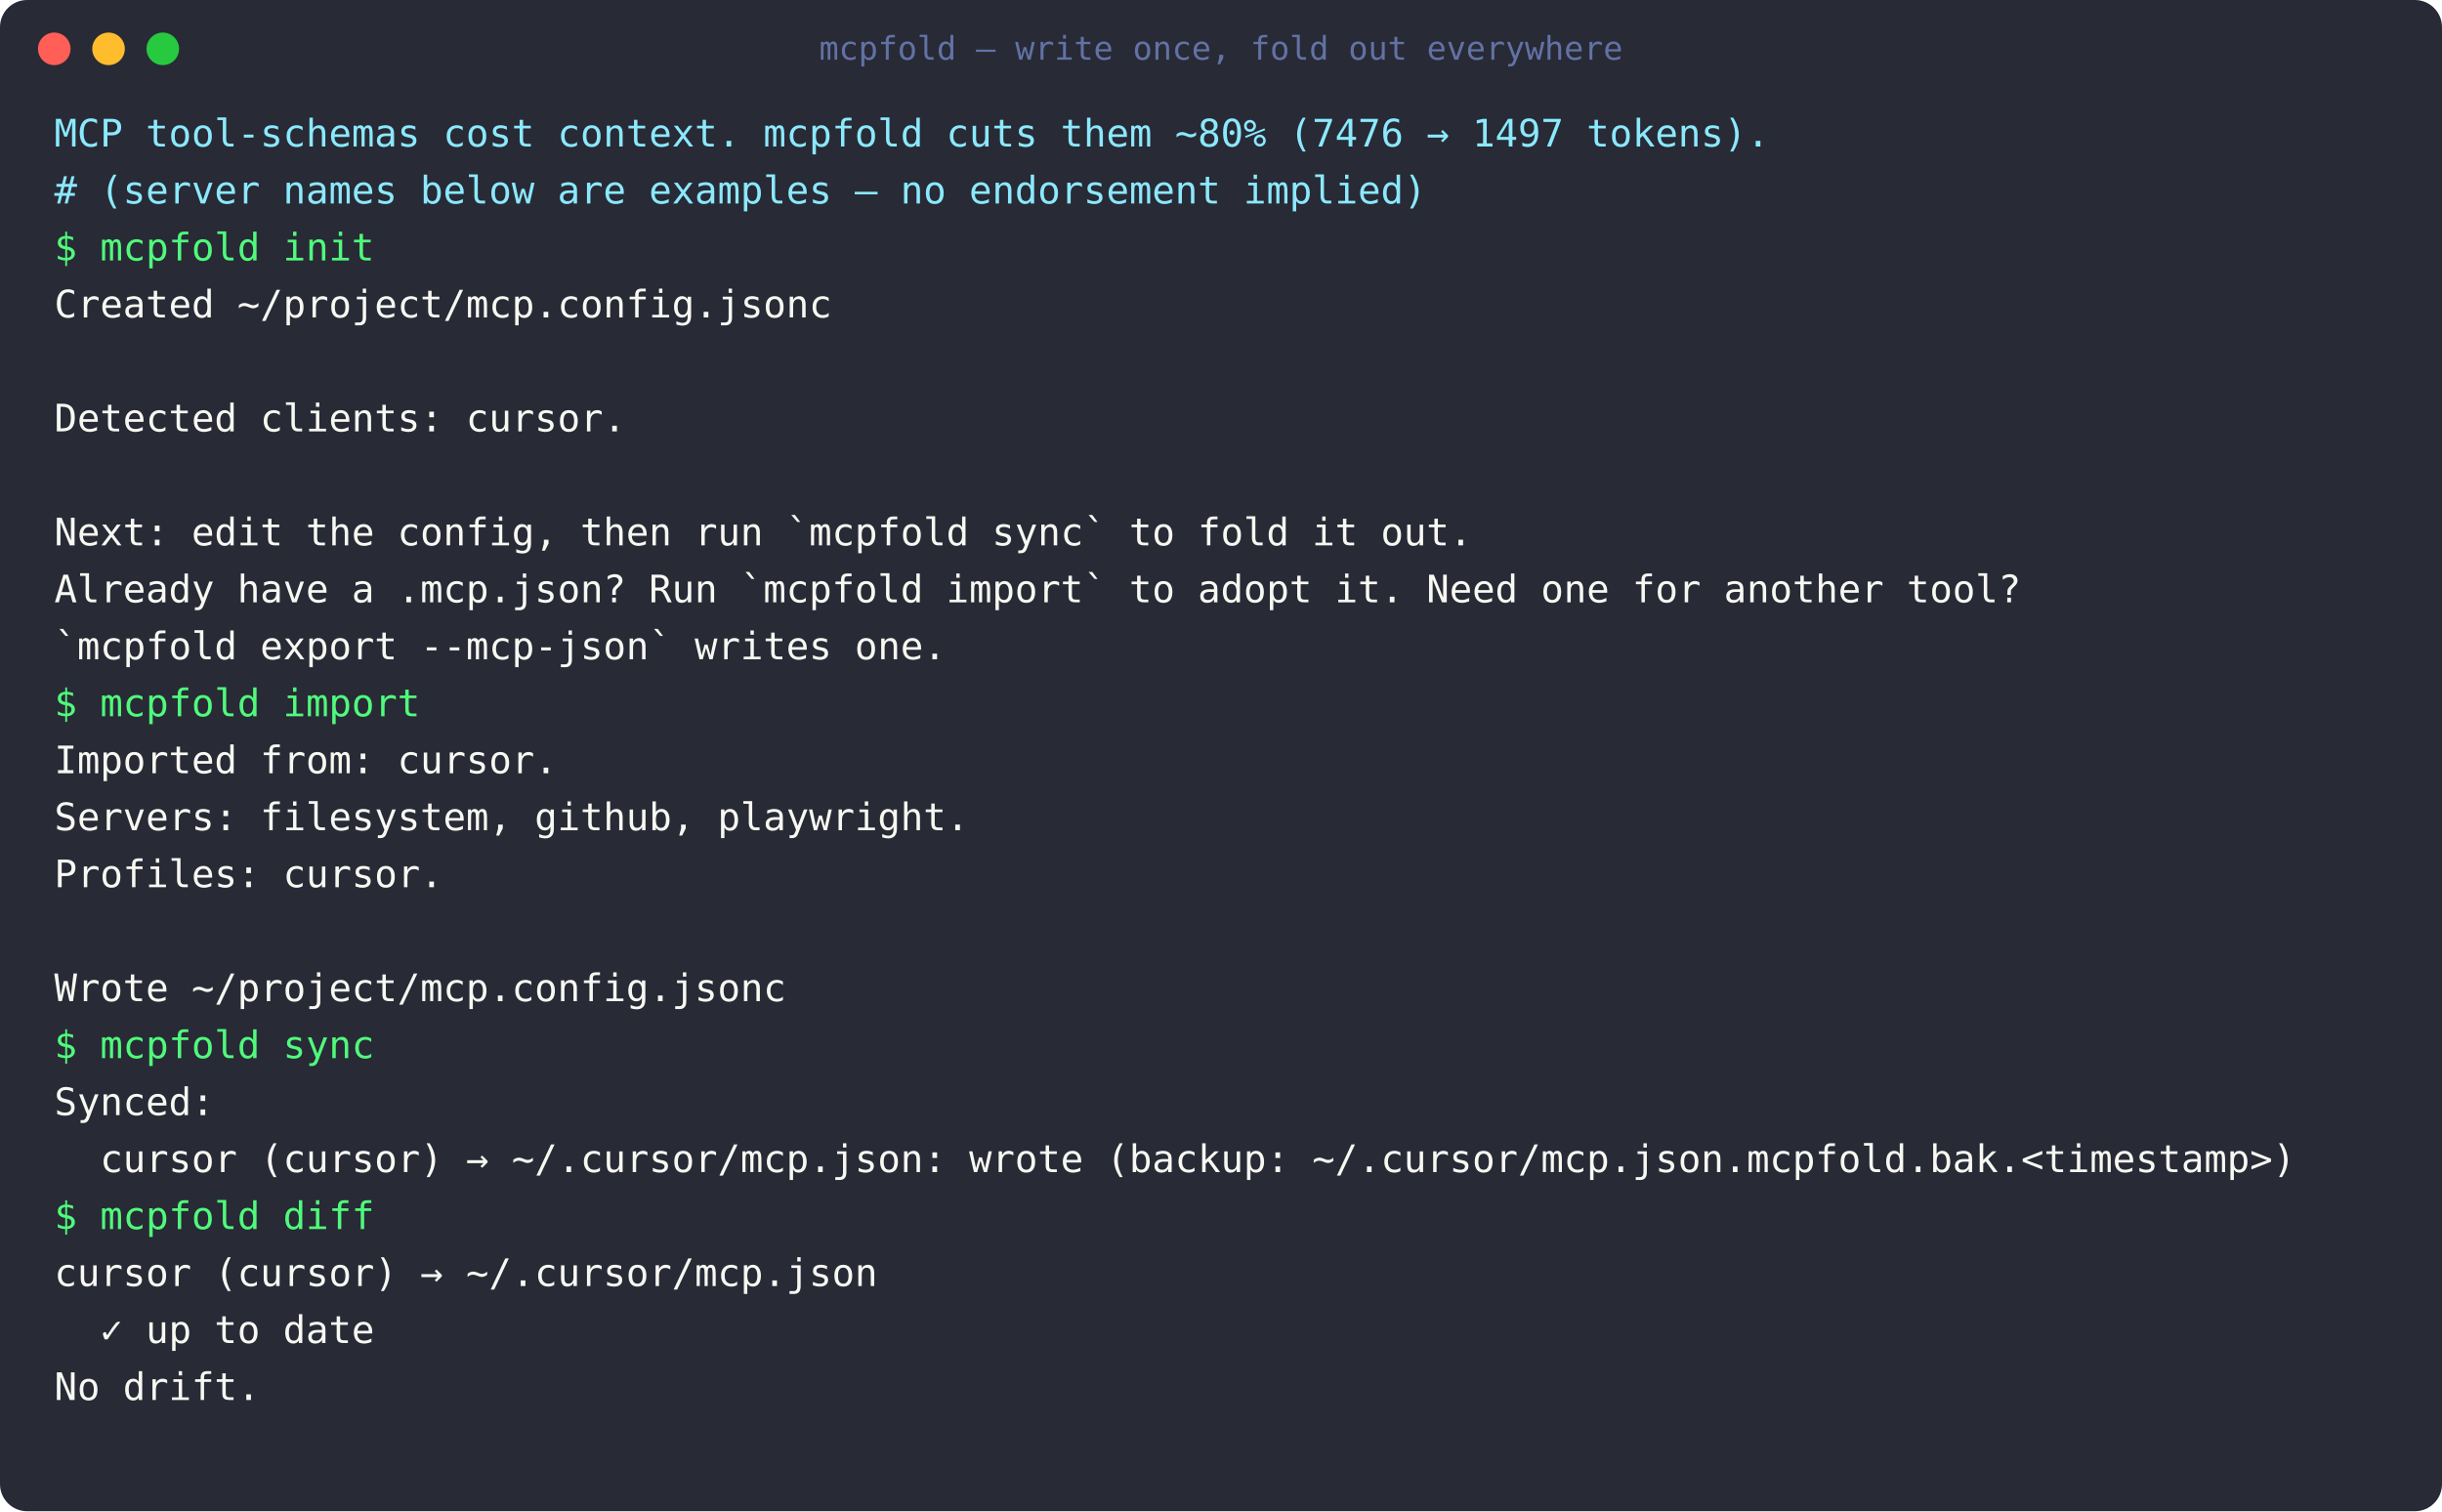
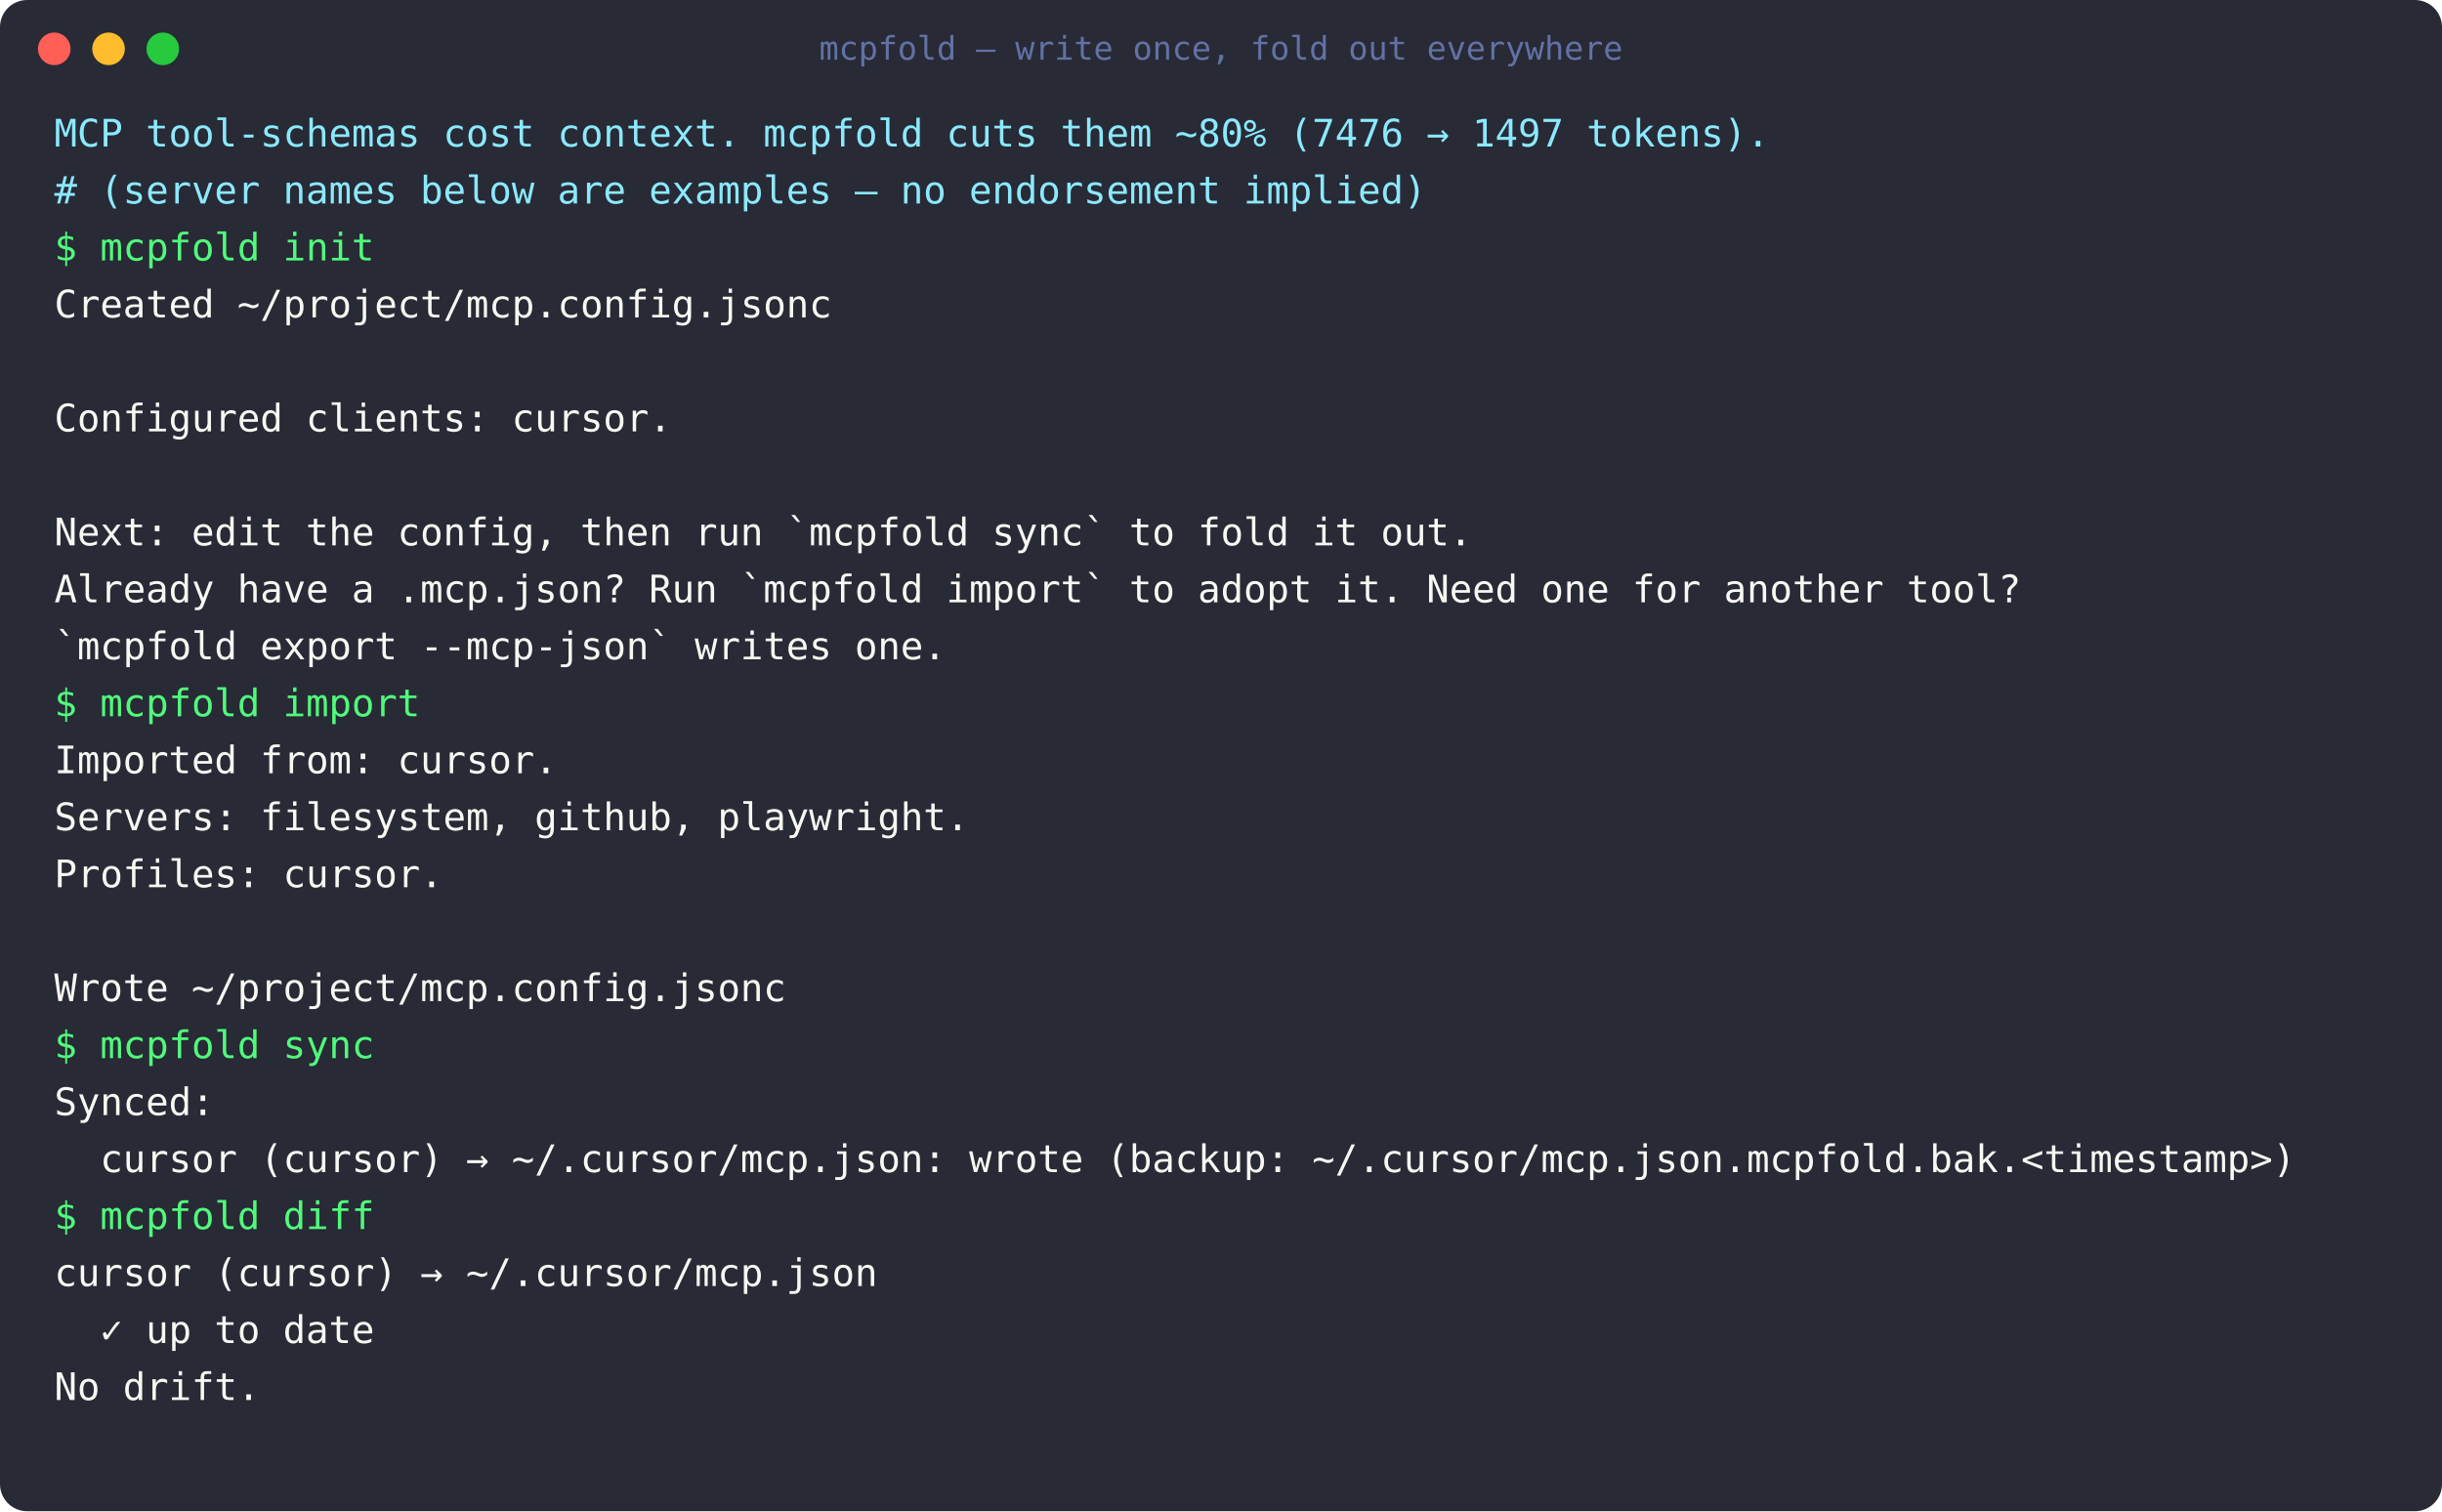
<svg xmlns="http://www.w3.org/2000/svg" width="900" height="557" viewBox="0 0 900 557" font-family="ui-monospace, SFMono-Regular, Menlo, Consolas, monospace" font-size="14">
  <rect width="900" height="557" rx="10" fill="#282a36" />
  <circle cx="20" cy="18" r="6" fill="#ff5f56" />
  <circle cx="40" cy="18" r="6" fill="#ffbd2e" />
  <circle cx="60" cy="18" r="6" fill="#27c93f" />
  <text x="450" y="22" fill="#6272a4" text-anchor="middle" font-size="12">mcpfold — write once, fold out everywhere</text>
  <text x="20" y="54" fill="#8be9fd" xml:space="preserve">MCP tool-schemas cost context. mcpfold cuts them ~80% (7476 → 1497 tokens).</text>
  <text x="20" y="75" fill="#8be9fd" xml:space="preserve"># (server names below are examples — no endorsement implied)</text>
  <text x="20" y="96" fill="#50fa7b" xml:space="preserve">$ mcpfold init</text>
  <text x="20" y="117" fill="#f8f8f2" xml:space="preserve">Created ~/project/mcp.config.jsonc</text>
  <text x="20" y="138" fill="#f8f8f2" xml:space="preserve" />
-   <text x="20" y="159" fill="#f8f8f2" xml:space="preserve">Detected clients: cursor.</text>
+   <text x="20" y="159" fill="#f8f8f2" xml:space="preserve">Configured clients: cursor.</text>
  <text x="20" y="180" fill="#f8f8f2" xml:space="preserve" />
  <text x="20" y="201" fill="#f8f8f2" xml:space="preserve">Next: edit the config, then run `mcpfold sync` to fold it out.</text>
  <text x="20" y="222" fill="#f8f8f2" xml:space="preserve">Already have a .mcp.json? Run `mcpfold import` to adopt it. Need one for another tool?</text>
  <text x="20" y="243" fill="#f8f8f2" xml:space="preserve">`mcpfold export --mcp-json` writes one.</text>
  <text x="20" y="264" fill="#50fa7b" xml:space="preserve">$ mcpfold import</text>
  <text x="20" y="285" fill="#f8f8f2" xml:space="preserve">Imported from: cursor.</text>
  <text x="20" y="306" fill="#f8f8f2" xml:space="preserve">Servers: filesystem, github, playwright.</text>
  <text x="20" y="327" fill="#f8f8f2" xml:space="preserve">Profiles: cursor.</text>
  <text x="20" y="348" fill="#f8f8f2" xml:space="preserve" />
  <text x="20" y="369" fill="#f8f8f2" xml:space="preserve">Wrote ~/project/mcp.config.jsonc</text>
  <text x="20" y="390" fill="#50fa7b" xml:space="preserve">$ mcpfold sync</text>
  <text x="20" y="411" fill="#f8f8f2" xml:space="preserve">Synced:</text>
  <text x="20" y="432" fill="#f8f8f2" xml:space="preserve">  cursor (cursor) → ~/.cursor/mcp.json: wrote (backup: ~/.cursor/mcp.json.mcpfold.bak.&lt;timestamp&gt;)</text>
  <text x="20" y="453" fill="#50fa7b" xml:space="preserve">$ mcpfold diff</text>
  <text x="20" y="474" fill="#f8f8f2" xml:space="preserve">cursor (cursor) → ~/.cursor/mcp.json</text>
  <text x="20" y="495" fill="#f8f8f2" xml:space="preserve">  ✓ up to date</text>
  <text x="20" y="516" fill="#f8f8f2" xml:space="preserve">No drift.</text>
</svg>
